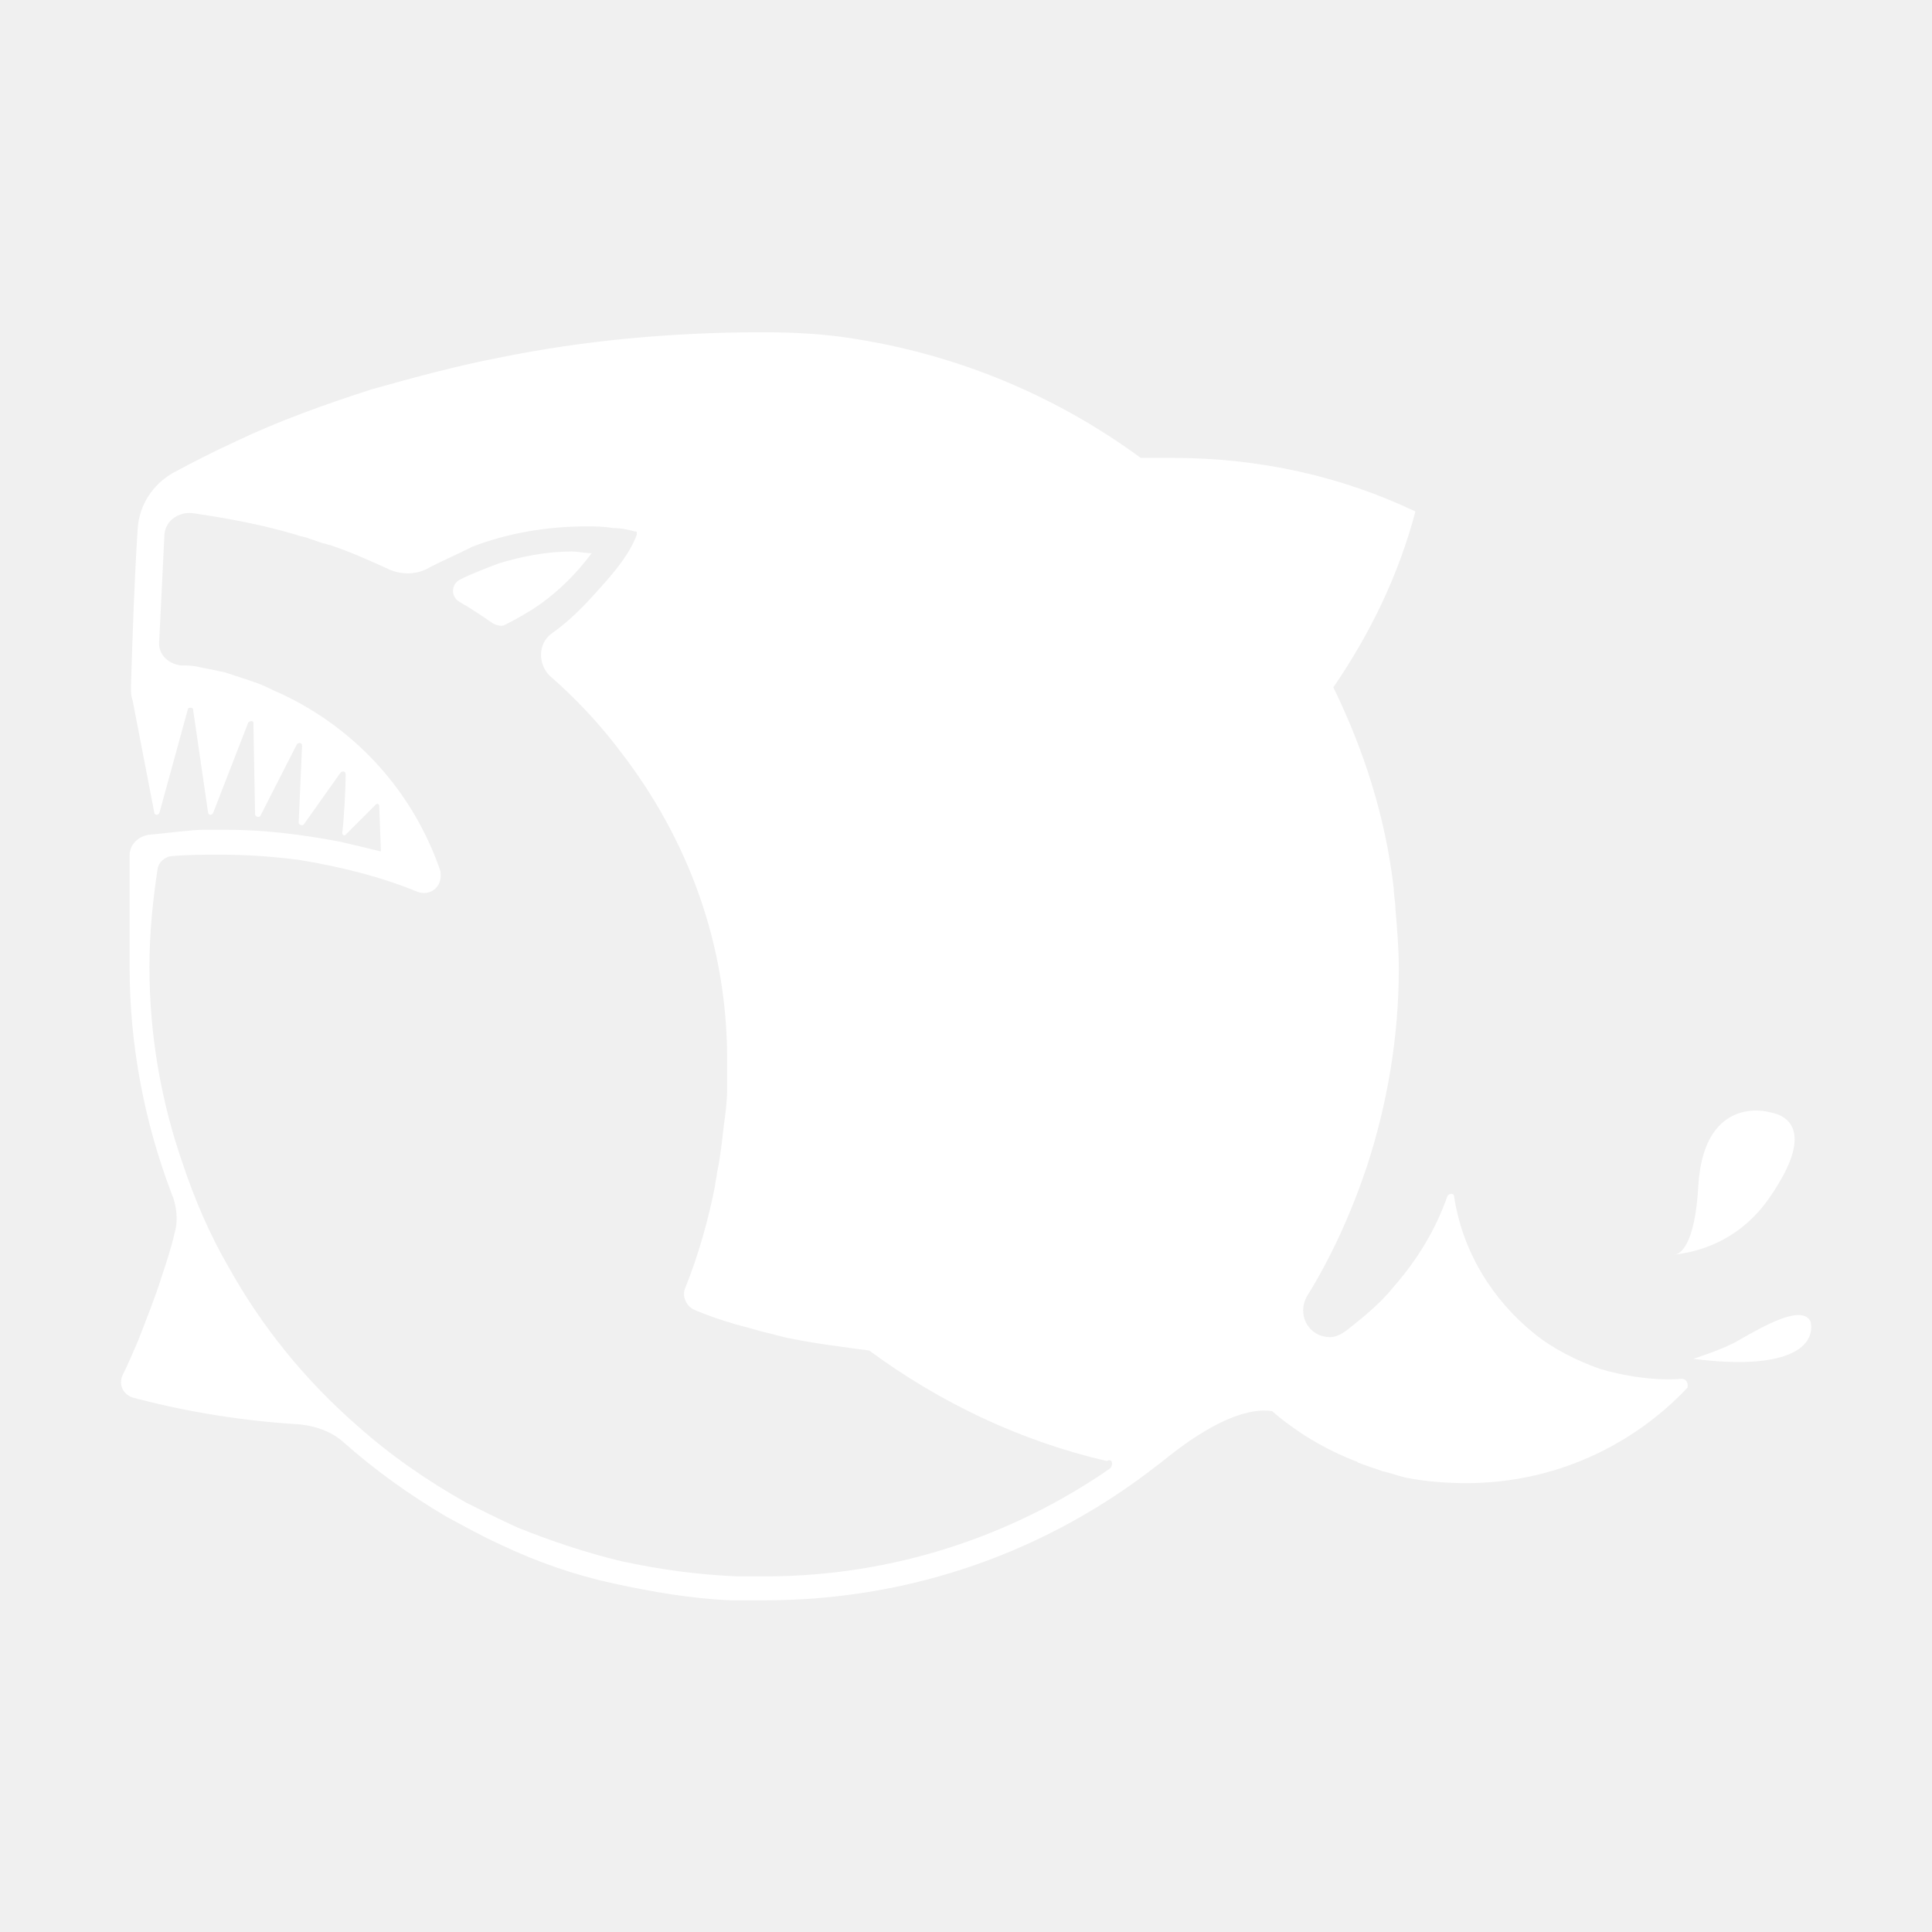
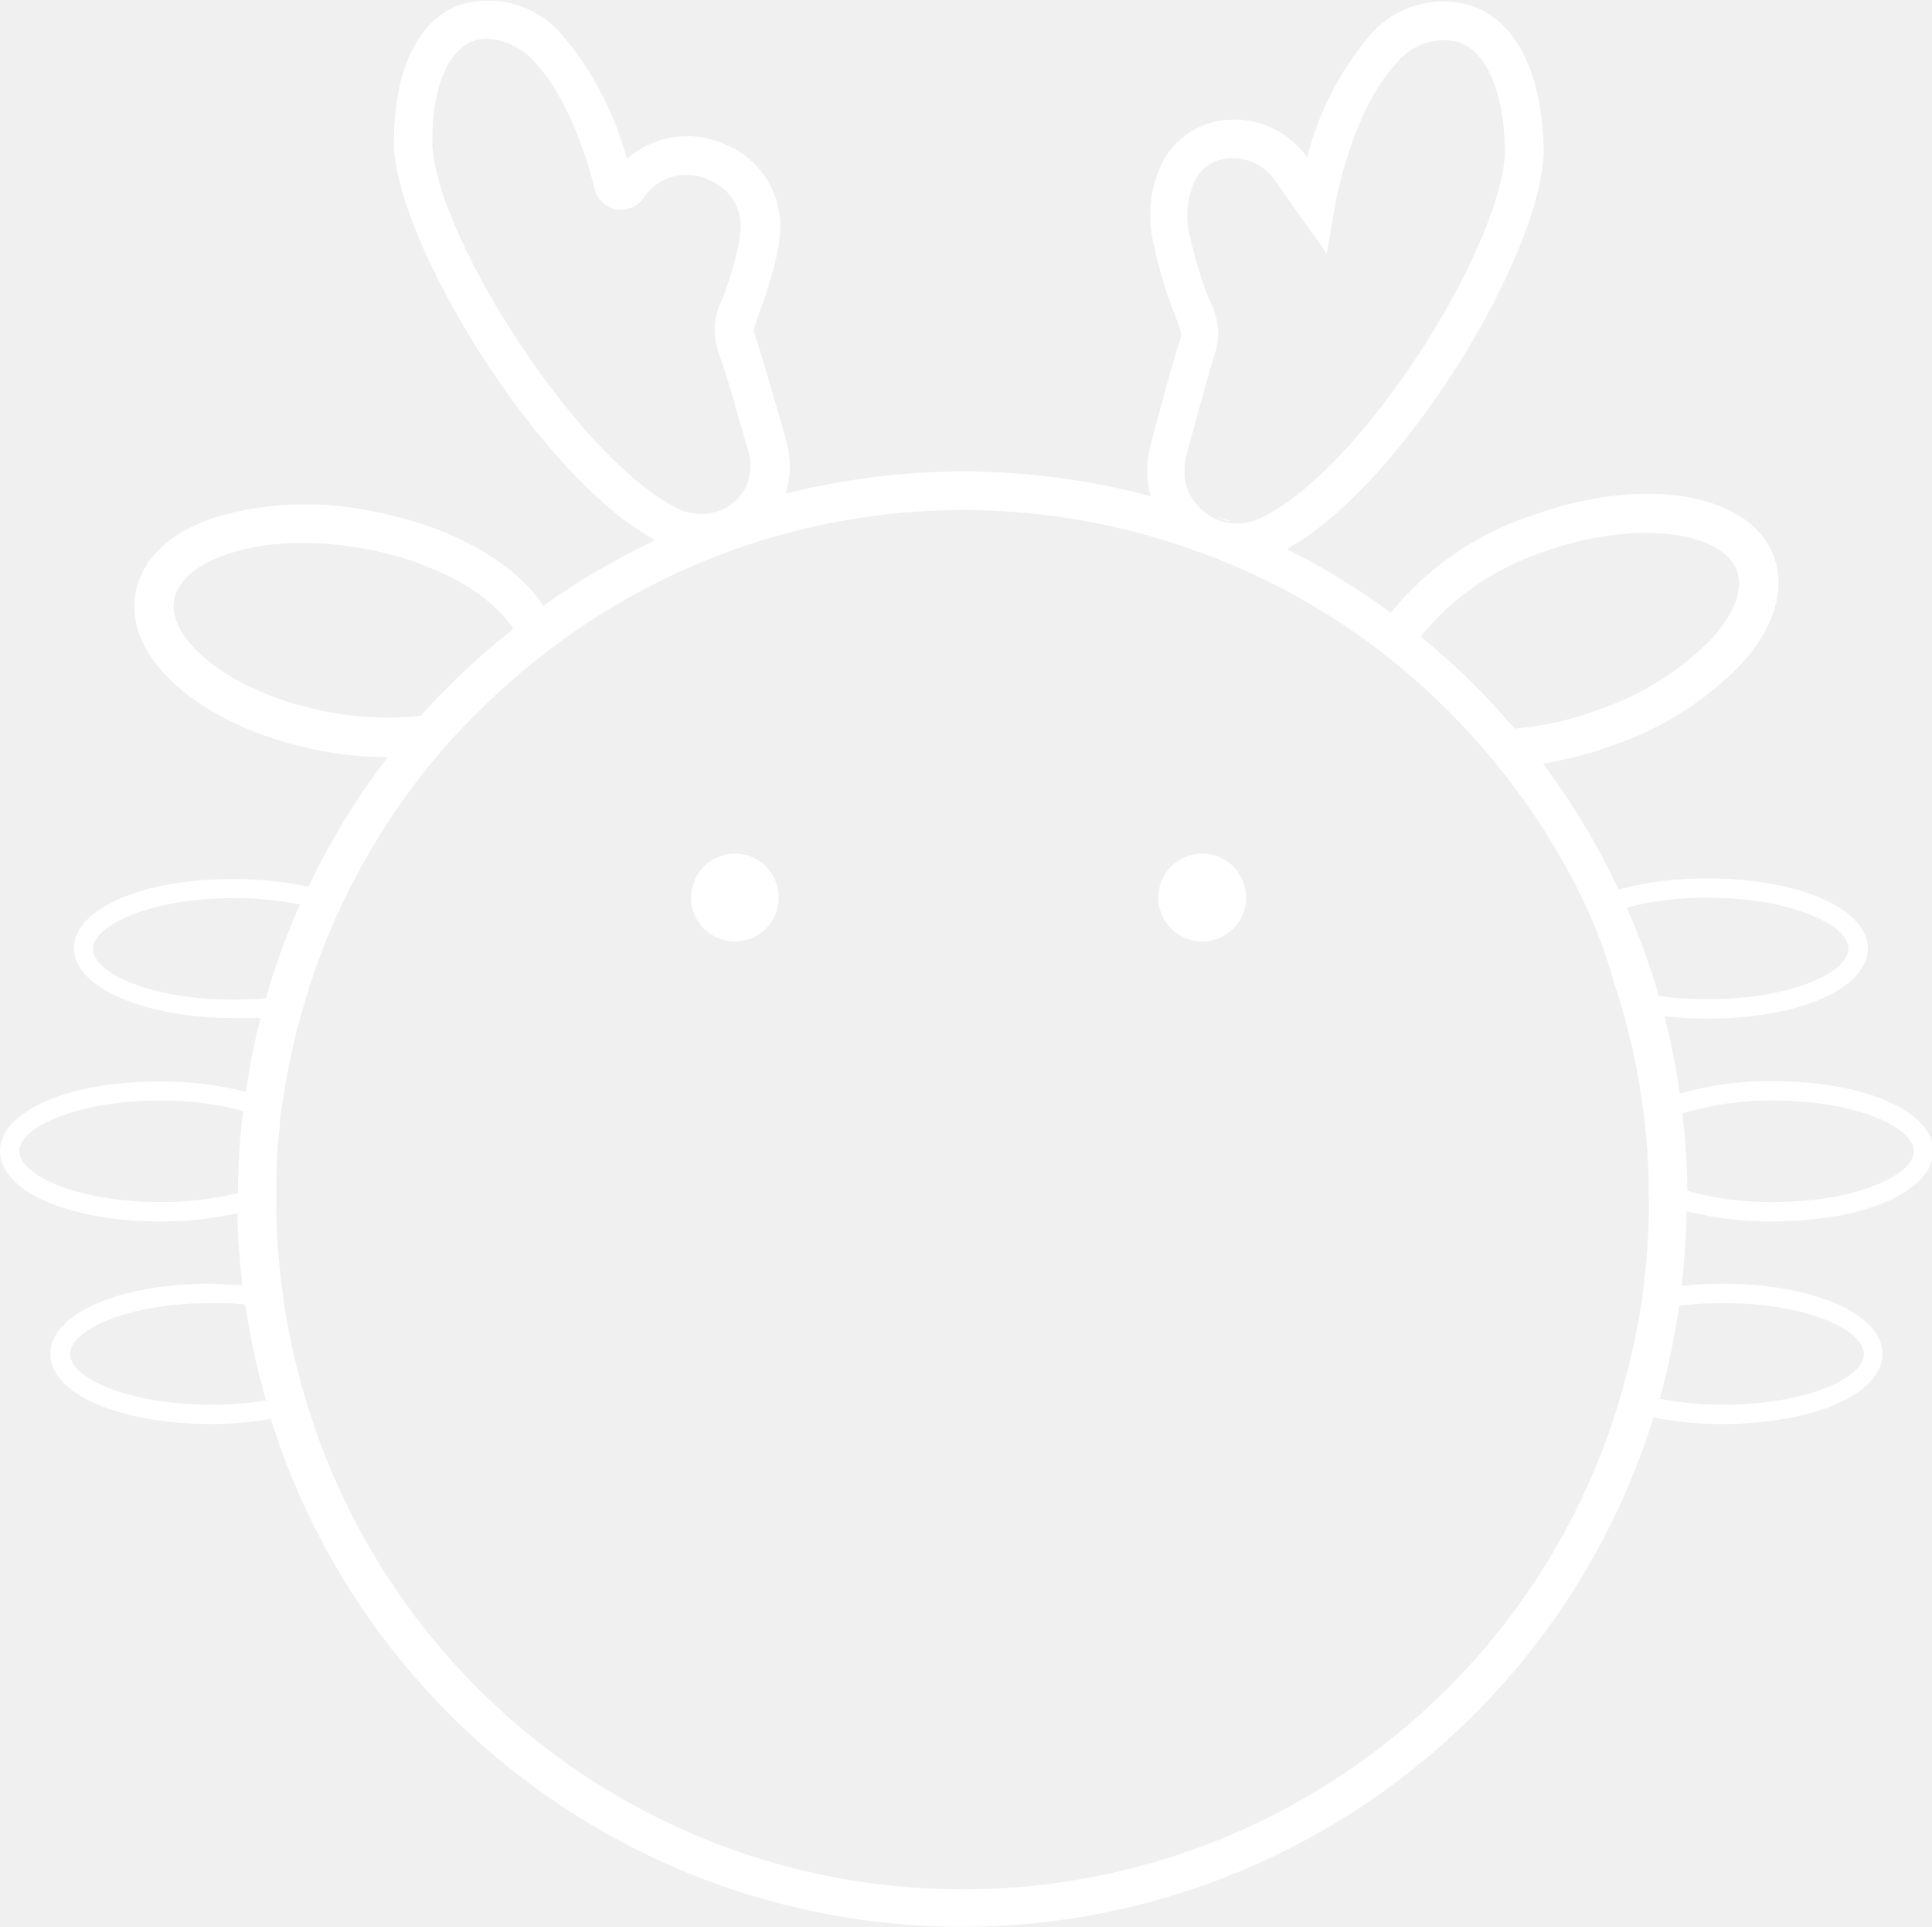
- <svg xmlns="http://www.w3.org/2000/svg" version="1.1" id="图层_1" x="0px" y="0px" viewBox="0 0 1024 1024" style="enable-background:new 0 0 1024 1024;" xml:space="preserve">
-   <style type="text/css">
- 	.st0{fill:#FFFFFF;}
- </style>
-   <path class="st0" d="M891.4,730.8c-8.9,0.9-25.7,0-43.5-5.3c-12.4-4.4-24.9-10.7-34.6-18.6c-22.2-17.8-38.2-43.5-42.6-72.8  c0-1.8-2.7-1.8-3.6,0c-6.2,17.8-16,33.7-28.4,47.9c-7.1,8.9-16,16-24.9,23.1l0,0c-2.7,1.8-5.3,3.6-8.9,3.6c-8,0-14.2-6.2-14.2-14.2  c0-2.7,0.9-5.3,1.8-7.1l0,0c13.3-21.3,24-45.3,32-69.2c10.7-32.8,16.9-68.3,16.9-104.7c0-10.7-0.9-21.3-1.8-32  c0-3.6-0.9-7.1-0.9-10.7c-4.4-38.2-16-73.7-32-106.5c19.5-28.4,34.6-59.5,43.5-93.2c-39.1-18.6-82.5-28.4-128.7-28.4  c-6.2,0-11.5,0-16.9,0c-43.5-32-95-54.1-150.9-63c-16-2.7-32.8-3.6-49.7-3.6c-47.9,0-95,4.4-138.5,13.3  c-23.1,4.4-46.2,10.7-68.3,16.9c-24.9,8-49.7,16.9-71.9,27.5c-11.5,5.3-22.2,10.7-33.7,16.9C81,256.8,73.9,267.5,73,279.9  c-1.8,27.5-2.7,55.9-3.6,84.3c0,2.7,0,4.4,0.9,7.1l11.5,59.5c0,0.9,1.8,1.8,2.7,0l15.1-55c0-0.9,2.7-0.9,2.7,0l8,55  c0,0.9,1.8,1.8,2.7,0l18.6-47.9c0.9-0.9,2.7-0.9,2.7,0l0.9,48.8c0,0.9,1.8,1.8,2.7,0.9l19.5-38.2c0.9-0.9,2.7-0.9,2.7,0.9l-1.8,40.8  c0,0.9,1.8,1.8,2.7,0.9l19.5-27.5c0.9-0.9,2.7-0.9,2.7,0.9c0,8-0.9,24-1.8,31.1c0,0.9,0.9,1.8,1.8,0.9l16-16c0.9-0.9,1.8,0,1.8,0.9  l0.9,24c2.7,0.9,5.3,1.8,8.9,2.7c-2.7-0.9-6.2-1.8-8.9-2.7c-7.1-1.8-15.1-3.6-22.2-5.3l0,0c-19.5-3.6-39.1-6.2-59.5-6.2  c-4.4,0-8,0-12.4,0c-6.2,0-19.5,1.8-29.3,2.7c-5.3,0.9-9.8,5.3-9.8,10.7c0,1.8,0,2.7,0,3.6c0,18.6,0,37.3,0,55.9  c0,41.7,8,82.5,22.2,119.8c2.7,6.2,3.6,14.2,1.8,20.4c-1.8,8-4.4,16-7.1,24c-3.6,11.5-8,22.2-12.4,33.7c-2.7,6.2-5.3,12.4-8,17.8  c-2.7,5.3,0,10.7,5.3,12.4c0.9,0,2.7,0.9,3.6,0.9c27.5,7.1,55.9,11.5,85.2,13.3c8,0.9,16,3.6,22.2,8.9c16.9,15.1,35.5,28.4,55,39.9  c9.8,5.3,19.5,10.7,29.3,15.1c18.6,8.9,39.1,16,59.5,20.4s40.8,8,62.1,8.9l0,0c5.3,0,9.8,0,15.1,0c0.9,0,1.8,0,2.7,0  c79,0,150.9-26.6,208.6-71.9c0.9,0,35.5-32,60.4-28.4c13.3,11.5,28.4,20.4,44.4,26.6c0.9,0,0.9,0.9,1.8,0.9c4.4,1.8,8,2.7,12.4,4.4  c4.4,0.9,8.9,2.7,13.3,3.6c9.8,1.8,20.4,2.7,31.1,2.7c46.2,0,87.9-19.5,117.2-50.6C894.9,733.5,894,730.8,891.4,730.8z M587.8,778.7  c-51.5,35.5-114.5,56.8-182,56.8c-0.9,0-0.9,0-1.8,0c-4.4,0-8.9,0-13.3,0c-21.3-0.9-40.8-3.6-61.2-8c-18.6-4.4-37.3-10.7-55-17.8  c-9.8-4.4-18.6-8.9-27.5-13.3c-20.4-11.5-39.9-24.9-57.7-40.8c-27.5-24-50.6-52.4-68.3-84.3c-9.8-16.9-17.8-35.5-24-54.1  c-11.5-32.8-17.8-68.3-17.8-104.7c0-17.8,1.8-35.5,4.4-52.4c0.9-3.6,3.6-5.3,6.2-6.2c8.9-0.9,17.8-0.9,26.6-0.9  c14.2,0,27.5,0.9,41.7,2.7c22.2,3.6,43.5,8.9,63,16.9c7.1,2.7,13.3-2.7,12.4-9.8v-0.9c-14.2-41.7-44.4-75.4-84.3-94.1  c-4.4-1.8-8.9-4.4-14.2-6.2c-5.3-1.8-10.7-3.6-16-5.3c-4.4-0.9-8.9-1.8-13.3-2.7c-3.6-0.9-6.2-0.9-9.8-0.9  c-7.1-0.9-12.4-6.2-11.5-13.3l2.7-55c0-8,7.1-13.3,15.1-12.4c18.6,2.7,37.3,6.2,55,11.5c1.8,0.9,4.4,0.9,6.2,1.8  c2.7,0.9,5.3,1.8,8,2.7c0.9,0,2.7,0.9,3.6,0.9c10.7,3.6,20.4,8,30.2,12.4c7.1,3.6,16,3.6,23.1-0.9c7.1-3.6,15.1-7.1,22.2-10.7  c18.6-7.1,39.1-10.7,60.4-10.7c4.4,0,8.9,0,14.2,0.9c4.4,0,8,0.9,11.5,1.8c0.9,0,0.9,0,0.9,0.9v0.9c-4.4,11.5-13.3,21.3-21.3,30.2  c-7.1,8-15.1,16-24,22.2c-7.1,5.3-7.1,16-0.9,22.2c14.2,12.4,26.6,25.7,37.3,39.9c36.4,47,56.8,103,56.8,163.3c0,5.3,0,10.7,0,16  c0,6.2-0.9,13.3-1.8,19.5c-0.9,8-1.8,16.9-3.6,24.9c0,1.8-0.9,4.4-0.9,6.2c-3.6,18.6-8.9,37.3-16,55c-1.8,4.4,0.9,9.8,5.3,11.5  c1.8,0.9,2.7,0.9,4.4,1.8c7.1,2.7,15.1,5.3,22.2,7.1c3.6,0.9,6.2,1.8,9.8,2.7c4.4,0.9,9.8,2.7,15.1,3.6c13.3,2.7,27.5,4.4,40.8,6.2  c37.3,27.5,79.9,47.9,126,58.6C589.6,772.5,590.5,776.9,587.8,778.7z" />
-   <path class="st0" d="M313.6,293.2c-3.6,0-7.1-0.9-10.7-0.9c-13.3,0-26.6,2.7-38.2,6.2c-7.1,2.7-14.2,5.3-21.3,8.9  c-4.4,2.7-4.4,8.9,0,11.5c6.2,3.6,11.5,7.1,17.8,11.5c1.8,0.9,4.4,1.8,6.2,0.9c7.1-3.6,13.3-7.1,19.5-11.5  C296.7,312.7,305.6,303.9,313.6,293.2z" />
-   <path class="st0" d="M938.4,634c23.1-33.7,9.8-42.6,0-44.4c-9.8-2.7-35.5-2.7-38.2,38.2c-1.8,32.8-9.8,37.3-13.3,37.3  C893.2,664.2,919.8,661.6,938.4,634z" />
-   <path class="st0" d="M959.7,700.6c-4.4-9.8-25.7,2.7-38.2,9.8c-7.1,4.4-24,9.8-24,9.8C945.5,726.4,962.4,714.8,959.7,700.6z" />
+ <svg xmlns="http://www.w3.org/2000/svg" t="1553996630693" class="icon" style="" viewBox="0 0 1027 1024" version="1.1" p-id="12444" width="513.5" height="512">
+   <defs>
+     <style type="text/css" />
+   </defs>
+   <path d="M367.292 476.904A23.341 23.341 0 1 0 390.736 453.665a23.341 23.341 0 0 0-23.341 23.239zM615.718 476.904a23.341 23.341 0 1 0 23.341-23.239 23.341 23.341 0 0 0-23.341 23.239zM638.031 293.052a46.066 46.066 0 0 0 6.992 2.982l2.982 0.823c-3.29-1.44-6.581-2.673-9.974-3.805zM646.154 274.132a30.231 30.231 0 0 0 5.244 2.365 13.47 13.47 0 0 0 2.776 0.617z" p-id="12445" fill="#ffffff" />
+   <path d="M942.497 649.136c48.534 0 85.139-16.041 85.139-37.326s-36.606-37.223-85.139-37.223a172.232 172.232 0 0 0-49.562 6.581 363.796 363.796 0 0 0-8.226-41.13 181.59 181.59 0 0 0 23.033 1.337c48.534 0 85.139-16.041 85.139-37.223S956.276 466.827 907.742 466.827a175.42 175.42 0 0 0-47.402 5.964 375.929 375.929 0 0 0-40.102-66.939 204.417 204.417 0 0 0 37.12-9.768A170.382 170.382 0 0 0 925.428 353.102c17.686-19.331 23.855-39.691 17.583-57.171-12.442-34.138-69.304-43.701-129.457-21.696a161.847 161.847 0 0 0-74.24 51.413 372.639 372.639 0 0 0-55.217-33.83C746.82 257.063 822.603 130.28 820.546 77.119S796.279 8.226 783.118 3.29a51.413 51.413 0 0 0-55.423 16.041 163.492 163.492 0 0 0-33.007 64.677v-0.514a46.888 46.888 0 0 0-41.13-19.845 42.261 42.261 0 0 0-35.166 21.593 64.574 64.574 0 0 0-4.833 45.757 229.609 229.609 0 0 0 10.899 36.195c3.188 8.226 3.907 10.283 3.188 12.545-2.982 7.712-12.133 42.056-15.938 56.451a50.179 50.179 0 0 0 0 27.557 383.641 383.641 0 0 0-194.134-1.337 47.402 47.402 0 0 0 2.262-14.396 54.497 54.497 0 0 0-2.159-14.91c-9.049-31.567-14.601-50.179-16.658-55.526-0.72-1.851 0-4.113 2.776-11.825a236.498 236.498 0 0 0 10.283-35.372v-1.851a47.094 47.094 0 0 0-29.408-52.132 48.431 48.431 0 0 0-51.413 8.02 171.307 171.307 0 0 0-34.035-65.397A51.413 51.413 0 0 0 243.799 2.776c-12.648 4.936-33.83 20.565-34.446 71.978s76.502 178.71 139.02 212.334a390.736 390.736 0 0 0-59.536 34.858c-15.218-23.239-49.87-42.981-93.263-50.693a171.718 171.718 0 0 0-79.998 3.29c-24.884 7.918-40.41 22.416-43.598 41.13-6.272 35.783 38.148 72.595 101.18 83.803a194.648 194.648 0 0 0 32.904 2.982 387.754 387.754 0 0 0-42.158 68.79 185.805 185.805 0 0 0-39.485-4.01C75.782 466.827 39.279 483.279 39.279 503.844s36.503 37.223 85.139 37.223h14.087a352.074 352.074 0 0 0-7.815 39.176 177.888 177.888 0 0 0-45.552-5.45C36.606 574.588 0 590.526 0 611.811s36.606 37.326 85.139 37.326a180.664 180.664 0 0 0 41.13-4.421c0 12.956 1.131 25.706 2.571 38.251-5.45 0-11.105-0.72-16.966-0.72-48.534 0-85.139 16.041-85.139 37.326s36.811 37.223 85.345 37.223a185.086 185.086 0 0 0 31.876-2.673 384.978 384.978 0 0 0 734.996-0.823 182.104 182.104 0 0 0 36.606 3.496c48.534 0 85.139-16.041 85.139-37.223s-36.606-37.326-85.139-37.326a208.016 208.016 0 0 0-21.696 1.131 387.754 387.754 0 0 0 2.673-39.691 177.888 177.888 0 0 0 45.963 5.45z m0-64.266c44.112 0 74.857 14.19 74.857 26.94s-30.848 27.043-74.857 27.043a161.024 161.024 0 0 1-45.552-5.964 365.544 365.544 0 0 0-2.673-41.13 162.67 162.67 0 0 1 48.225-6.889zM907.742 477.11c44.112 0 74.857 14.293 74.857 27.043s-30.848 26.94-74.857 26.94a182.309 182.309 0 0 1-25.912-1.748 381.276 381.276 0 0 0-17.069-46.991 163.184 163.184 0 0 1 42.981-5.244z m-87.607-183.646a164.521 164.521 0 0 1 55.217-10.283c25.295 0 43.598 7.918 47.917 20.051 3.599 10.283-1.337 22.93-13.367 36.195a151.462 151.462 0 0 1-59.536 37.531 167.502 167.502 0 0 1-45.243 10.283 386.623 386.623 0 0 0-49.87-48.945 139.637 139.637 0 0 1 64.883-44.832z m-189.301-52.03c6.067-22.622 13.264-48.842 15.321-54.497a35.989 35.989 0 0 0-3.085-27.043 211.717 211.717 0 0 1-10.283-33.315 43.804 43.804 0 0 1 2.776-31.362 21.696 21.696 0 0 1 18.303-11.105h1.542a26.735 26.735 0 0 1 21.902 11.208l27.968 39.485 4.216-24.575c0-0.514 8.74-51.413 33.11-76.913a31.979 31.979 0 0 1 33.315-10.797c14.293 5.45 23.033 25.604 24.061 55.32 1.645 46.58-71.978 167.914-128.018 196.602a28.688 28.688 0 0 1-20.051 3.188 13.47 13.47 0 0 1-2.776-0.617 29.202 29.202 0 0 1-5.141-2.365 29.511 29.511 0 0 1-11.722-12.339 24.061 24.061 0 0 1-2.571-11.311 34.035 34.035 0 0 1 1.131-9.563z m-401.019-166.783c0-28.277 8.226-47.505 21.388-52.749a21.696 21.696 0 0 1 7.712-1.337 36.195 36.195 0 0 1 25.398 12.545c18.509 19.845 28.585 53.88 31.876 67.556a14.396 14.396 0 0 0 26.118 4.113 27.352 27.352 0 0 1 34.035-9.357 26.529 26.529 0 0 1 16.966 29.614v1.337a193.929 193.929 0 0 1-9.151 32.287 34.241 34.241 0 0 0-2.776 26.426c0 1.337 1.645 4.627 4.113 12.648s6.17 20.565 12.031 41.13a27.557 27.557 0 0 1-0.823 19.434 26.426 26.426 0 0 1-15.424 13.573 28.688 28.688 0 0 1-22.519-2.365c-55.114-29.202-129.56-149.302-128.943-194.854z m-53.058 304.157C122.362 369.143 88.533 339.324 92.543 318.759c1.851-10.283 12.648-19.331 29.717-24.781a129.766 129.766 0 0 1 38.765-5.45 188.685 188.685 0 0 1 31.567 2.879c40.41 7.198 69.51 25.501 80.307 42.878A385.595 385.595 0 0 0 223.645 380.454a167.811 167.811 0 0 1-46.888-1.645zM126.475 634.124a173.261 173.261 0 0 1-41.13 4.73C41.13 638.854 10.283 624.561 10.283 611.811s30.848-26.94 74.857-26.94a165.857 165.857 0 0 1 44.112 5.553 359.889 359.889 0 0 0-2.776 43.701zM112.08 746.512c-44.112 0-74.857-14.19-74.857-26.94s30.848-27.043 74.857-27.043c6.375 0 12.545 0 18.303 0.823a376.032 376.032 0 0 0 11.002 50.899 181.487 181.487 0 0 1-29.305 2.262z m29.305-215.933c-5.347 0.514-11.002 0.72-16.966 0.72-44.215 0-74.96-14.19-74.96-26.94s30.848-27.043 74.96-27.043a171.821 171.821 0 0 1 35.063 3.393 359.889 359.889 0 0 0-18.097 49.665z m774.583 161.95c44.112 0 74.857 14.19 74.857 27.043s-30.848 26.94-74.857 26.94a173.466 173.466 0 0 1-33.624-3.085 427.753 427.753 0 0 0 10.283-49.562 201.435 201.435 0 0 1 23.341-1.337zM876.586 637.517a363.796 363.796 0 0 1-3.393 49.87c0 3.702-1.028 7.301-1.645 11.002a367.909 367.909 0 0 1-9.049 39.896c-0.925 3.29-1.954 6.581-2.982 10.283a364.413 364.413 0 0 1-695.099 1.44c-1.131-3.188-2.057-6.478-3.085-10.283a366.881 366.881 0 0 1-9.666-42.673c-0.617-3.599-1.131-7.301-1.542-10.899a351.56 351.56 0 0 1-3.29-47.917V637.517v-10.283a254.184 254.184 0 0 1 1.851-28.174q0-5.553 1.234-11.105a356.29 356.29 0 0 1 10.283-49.151c1.028-3.702 2.159-7.506 3.29-11.208a328.013 328.013 0 0 1 15.629-41.13q1.954-4.627 4.319-9.254a366.881 366.881 0 0 1 50.076-76.811A375.313 375.313 0 0 1 267.346 365.853a26.837 26.837 0 0 0 3.085-2.776 333.257 333.257 0 0 1 26.632-21.49 362.871 362.871 0 0 1 339.324-48.534 102.825 102.825 0 0 1 10.283 3.805 358.346 358.346 0 0 1 83.289 46.374c5.964 4.524 11.722 9.151 17.377 13.881a359.889 359.889 0 0 1 30.128 28.585c6.786 7.095 13.264 14.498 19.331 22.21a360.403 360.403 0 0 1 45.449 71.978c1.44 3.085 2.879 6.17 4.216 9.357A310.43 310.43 0 0 1 858.694 524.409c1.337 3.907 2.468 7.815 3.599 11.722a354.85 354.85 0 0 1 11.105 53.469c0.617 3.805 1.028 7.609 1.337 11.516 0.823 7.609 1.337 15.218 1.645 23.033v12.031z" p-id="12446" fill="#ffffff" />
</svg>
